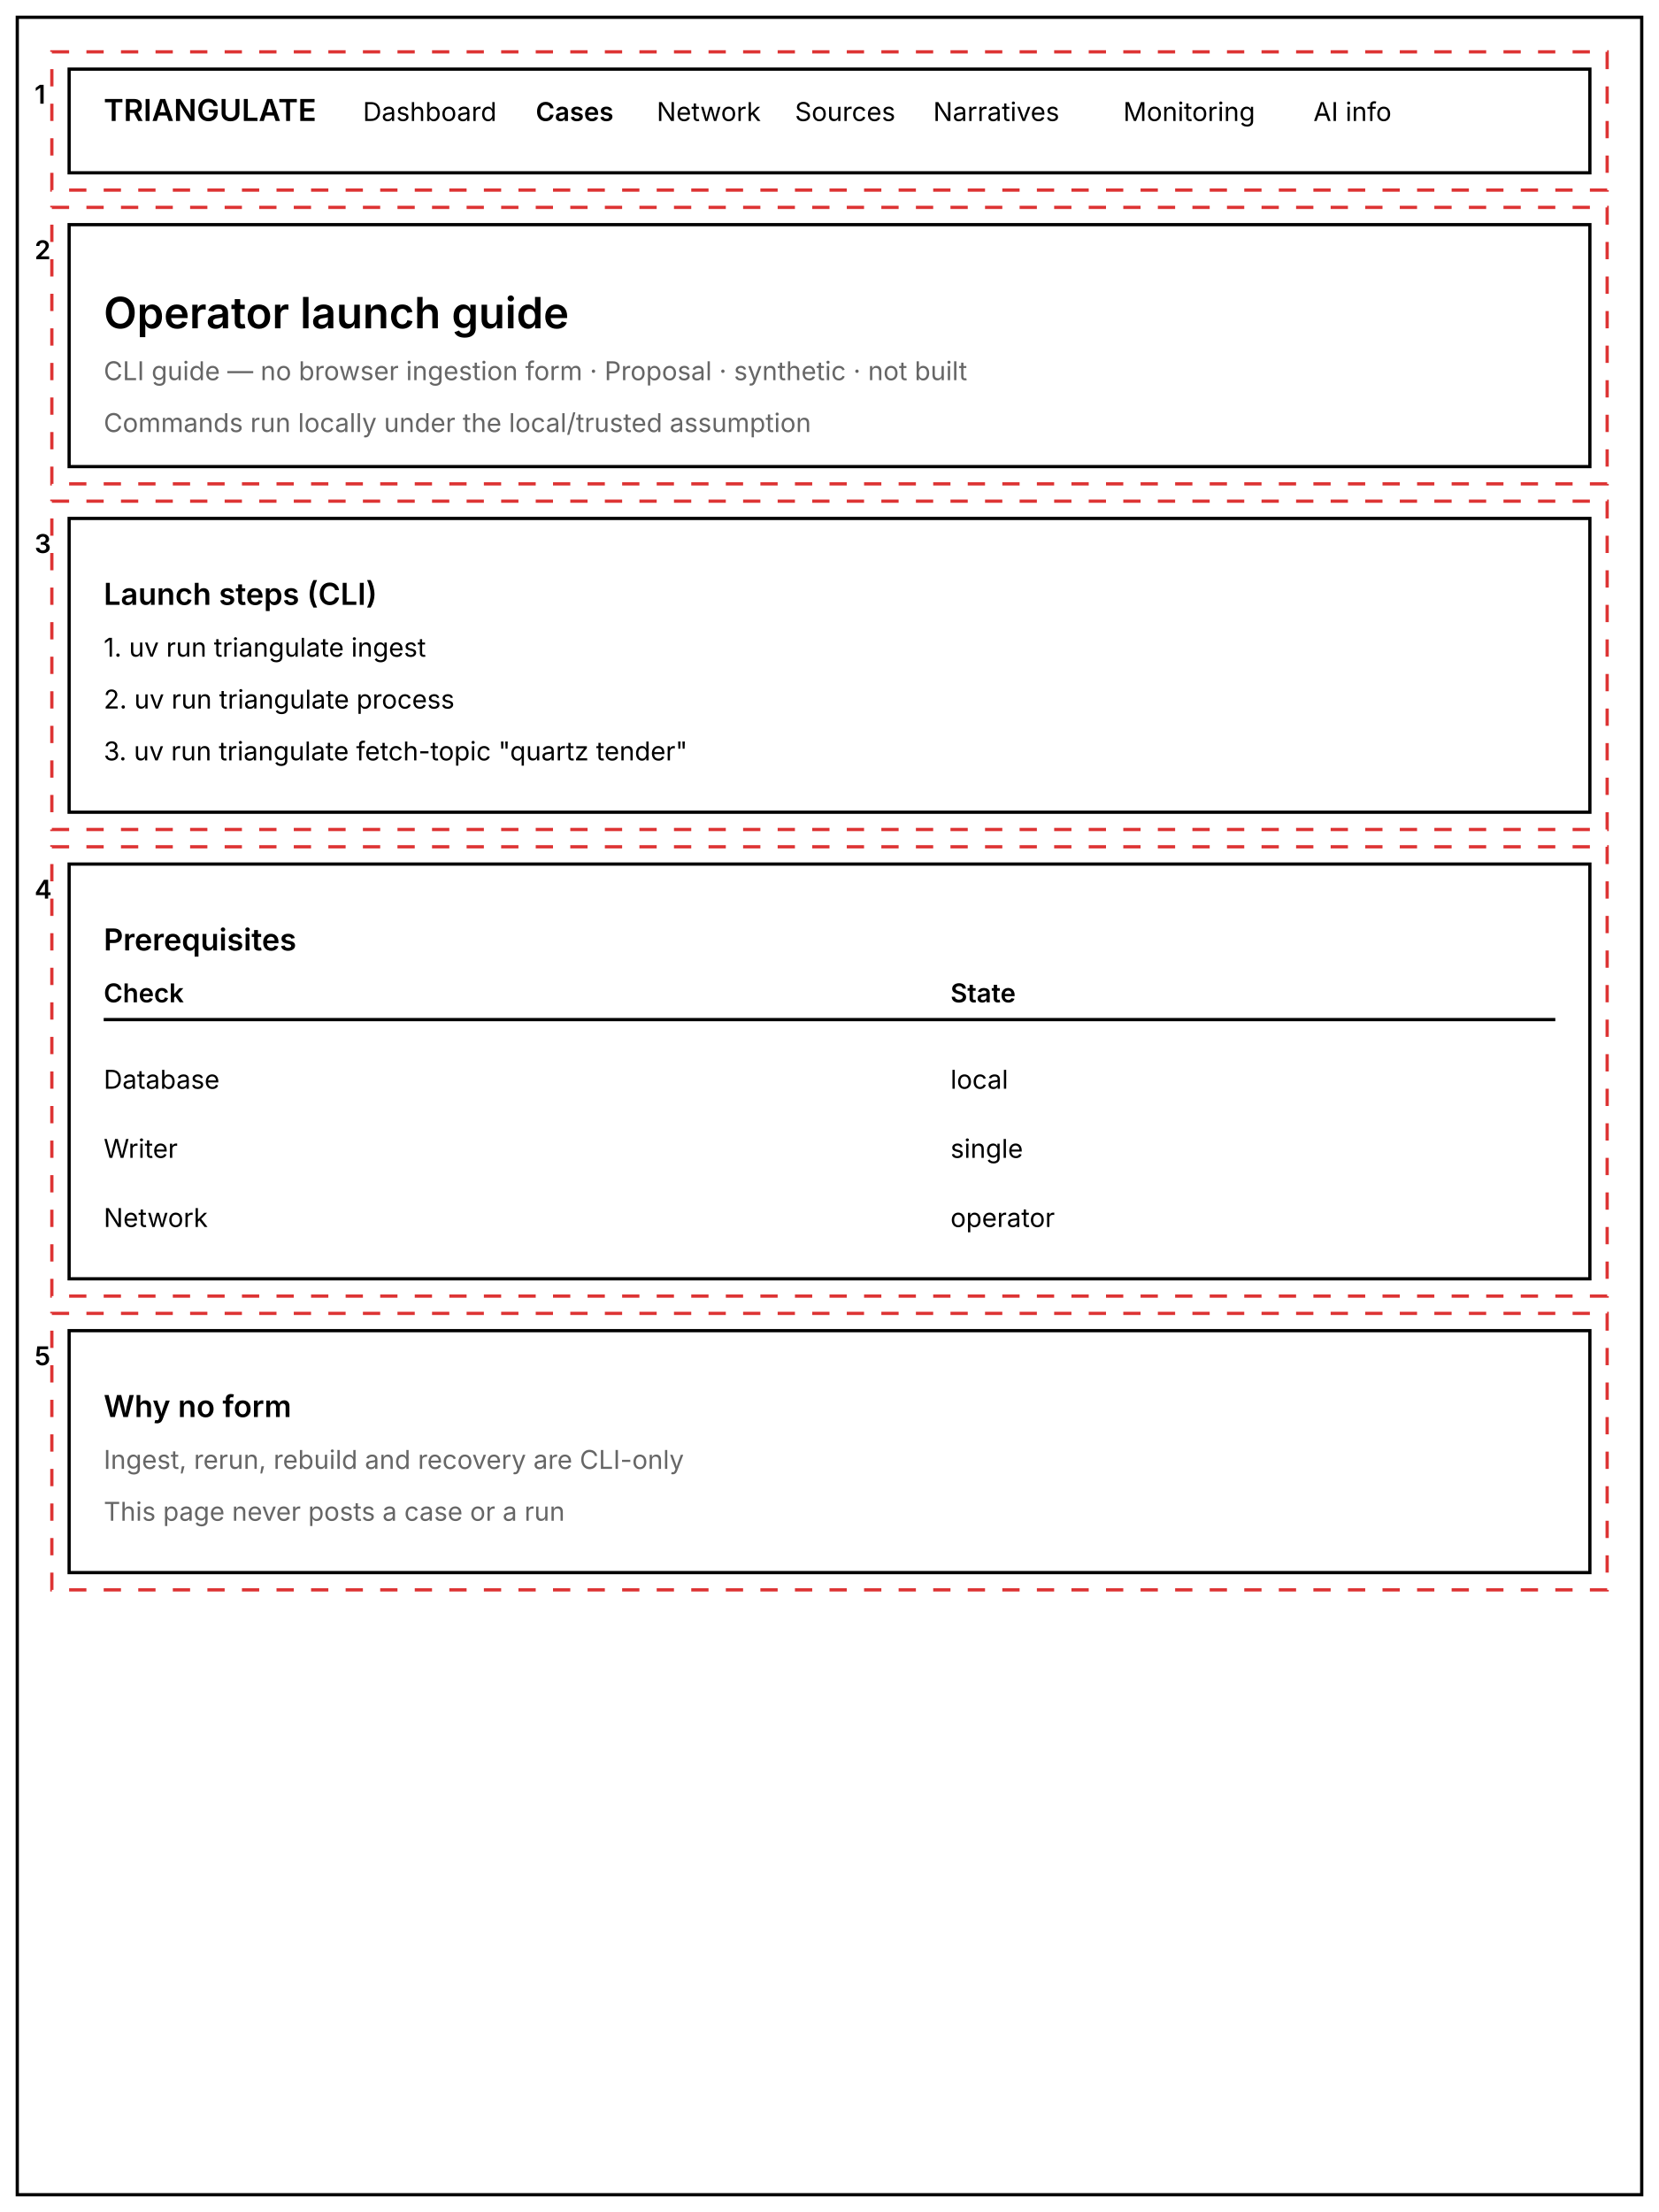
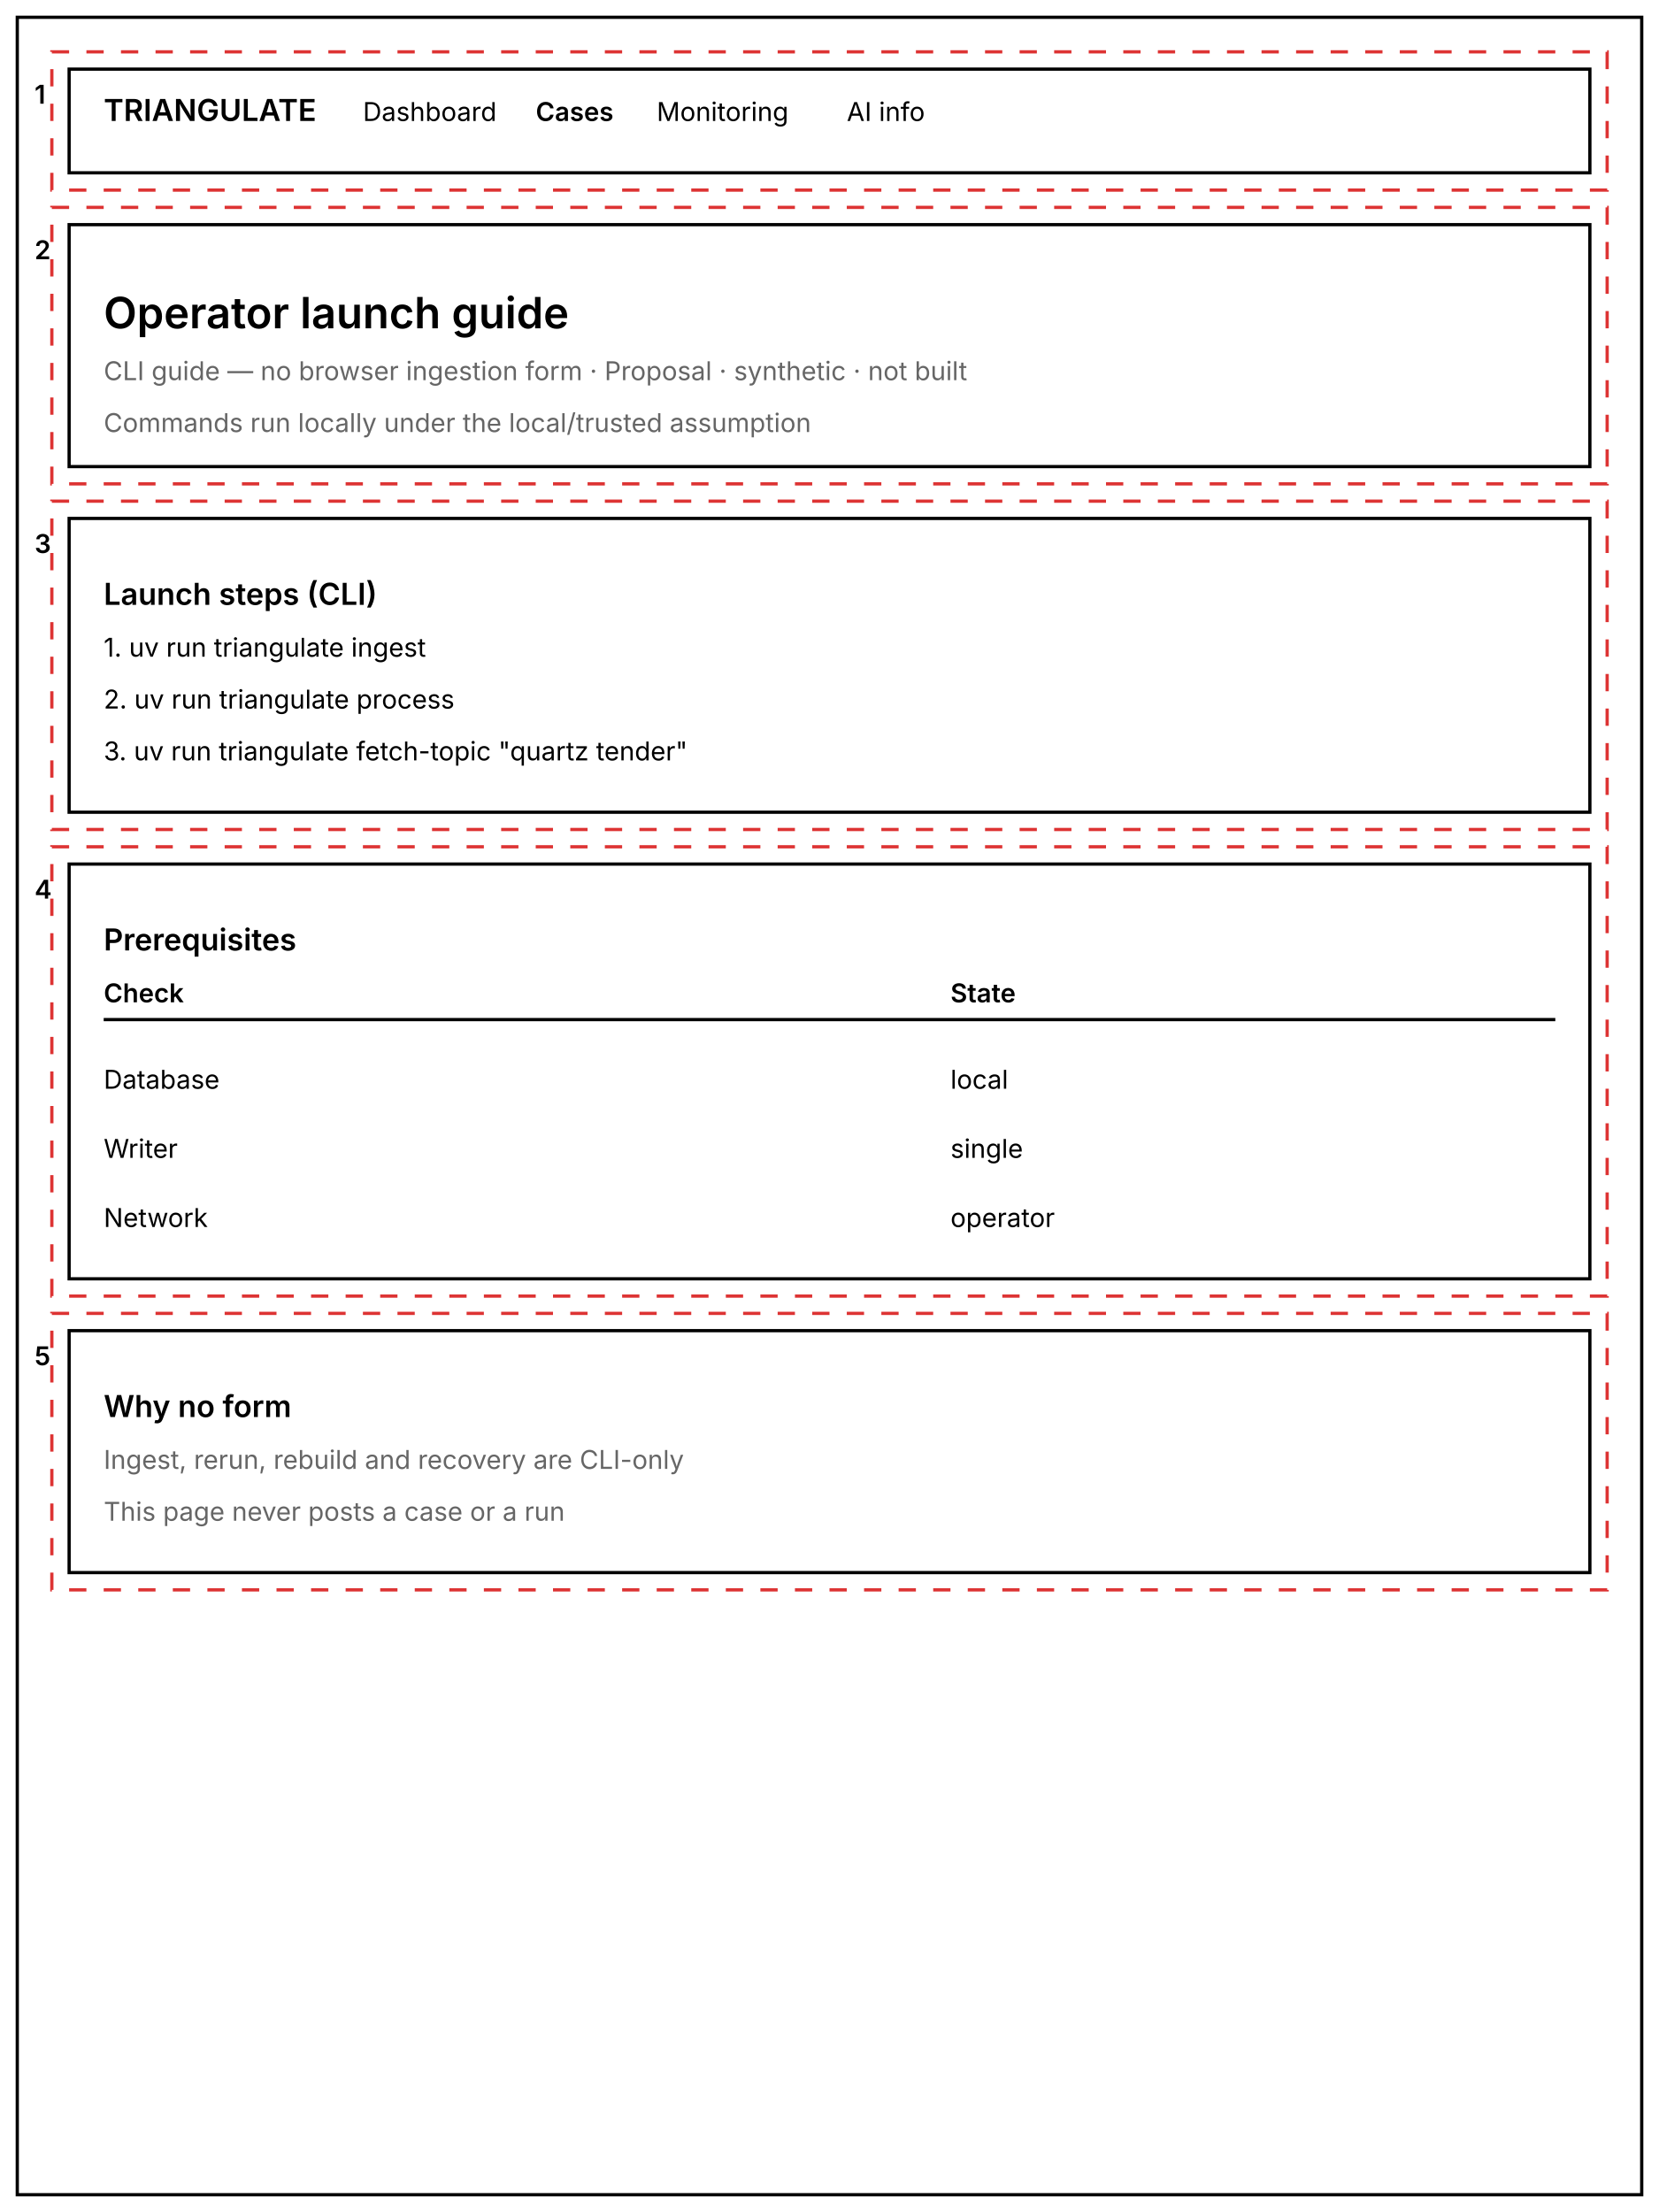
<svg xmlns="http://www.w3.org/2000/svg" width="768" height="1024" viewBox="0 0 768 1024" role="img" aria-labelledby="wf-title wf-desc">
  <g id="ui" font-family="-apple-system, system-ui, sans-serif">
    <rect x="0" y="0" width="768" height="1024" fill="#fff" />
    <rect x="8" y="8" width="752" height="1008" fill="#fff" stroke="#000" stroke-width="1.5" />
    <rect x="32" y="32" width="704" height="48" fill="#fff" stroke="#000" stroke-width="1.5" />
    <text x="48" y="56" font-size="14" fill="#000" font-weight="600">TRIANGULATE</text>
    <text x="168" y="56" font-size="12" fill="#000">Dashboard</text>
    <text x="248" y="56" font-size="12" fill="#000" font-weight="600">Cases</text>
-     <text x="304" y="56" font-size="12" fill="#000">Network</text>
-     <text x="368" y="56" font-size="12" fill="#000">Sources</text>
-     <text x="432" y="56" font-size="12" fill="#000">Narratives</text>
-     <text x="520" y="56" font-size="12" fill="#000">Monitoring</text>
-     <text x="608" y="56" font-size="12" fill="#000">AI info</text>
+     <text x="304" y="56" font-size="12" fill="#000">Monitoring</text>
+     <text x="392" y="56" font-size="12" fill="#000">AI info</text>
    <rect x="32" y="104" width="704" height="112" fill="#fff" stroke="#000" stroke-width="1.5" />
    <text x="48" y="152" font-size="20" fill="#000" font-weight="600">Operator launch guide</text>
    <text x="48" y="176" font-size="12" fill="#666">CLI guide — no browser ingestion form · Proposal · synthetic · not built</text>
    <text x="48" y="200" font-size="12" fill="#666">Commands run locally under the local/trusted assumption</text>
    <g data-pane="p1">
      <rect x="32" y="240" width="704" height="136" fill="#fff" stroke="#000" stroke-width="1.5" />
      <text x="48" y="280" font-size="14" fill="#000" font-weight="600">Launch steps (CLI)</text>
      <text x="48" y="304" font-size="12" fill="#000">1. uv run triangulate ingest</text>
      <text x="48" y="328" font-size="12" fill="#000">2. uv run triangulate process</text>
      <text x="48" y="352" font-size="12" fill="#000">3. uv run triangulate fetch-topic "quartz tender"</text>
    </g>
    <g data-pane="p2">
      <rect x="32" y="400" width="704" height="192" fill="#fff" stroke="#000" stroke-width="1.5" />
      <text x="48" y="440" font-size="14" fill="#000" font-weight="600">Prerequisites</text>
      <text x="48" y="464" font-size="12" fill="#000" font-weight="600">Check</text>
      <text x="440" y="464" font-size="12" fill="#000" font-weight="600">State</text>
      <line x1="48" y1="472" x2="720" y2="472" stroke="#000" stroke-width="1.5" />
      <text x="48" y="504" font-size="12" fill="#000">Database</text>
      <text x="440" y="504" font-size="12" fill="#000">local</text>
      <text x="48" y="536" font-size="12" fill="#000">Writer</text>
      <text x="440" y="536" font-size="12" fill="#000">single</text>
      <text x="48" y="568" font-size="12" fill="#000">Network</text>
      <text x="440" y="568" font-size="12" fill="#000">operator</text>
    </g>
    <g data-pane="p3">
      <rect x="32" y="616" width="704" height="112" fill="#fff" stroke="#000" stroke-width="1.5" />
      <text x="48" y="656" font-size="14" fill="#000" font-weight="600">Why no form</text>
      <text x="48" y="680" font-size="12" fill="#666">Ingest, rerun, rebuild and recovery are CLI-only</text>
      <text x="48" y="704" font-size="12" fill="#666">This page never posts a case or a run</text>
    </g>
  </g>
  <g id="annotations" font-family="-apple-system, system-ui, sans-serif">
    <rect data-region="1" x="24" y="24" width="720" height="64" fill="none" stroke="#d33" stroke-width="1.5" stroke-dasharray="8 8" />
    <rect data-region="2" x="24" y="96" width="720" height="128" fill="none" stroke="#d33" stroke-width="1.5" stroke-dasharray="8 8" />
    <rect data-region="3" x="24" y="232" width="720" height="152" fill="none" stroke="#d33" stroke-width="1.5" stroke-dasharray="8 8" />
    <rect data-region="4" x="24" y="392" width="720" height="208" fill="none" stroke="#d33" stroke-width="1.5" stroke-dasharray="8 8" />
    <rect data-region="5" x="24" y="608" width="720" height="128" fill="none" stroke="#d33" stroke-width="1.5" stroke-dasharray="8 8" />
    <text x="16" y="48" font-size="12" font-weight="600" fill="#000">1</text>
    <text x="16" y="120" font-size="12" font-weight="600" fill="#000">2</text>
    <text x="16" y="256" font-size="12" font-weight="600" fill="#000">3</text>
    <text x="16" y="416" font-size="12" font-weight="600" fill="#000">4</text>
    <text x="16" y="632" font-size="12" font-weight="600" fill="#000">5</text>
  </g>
</svg>
